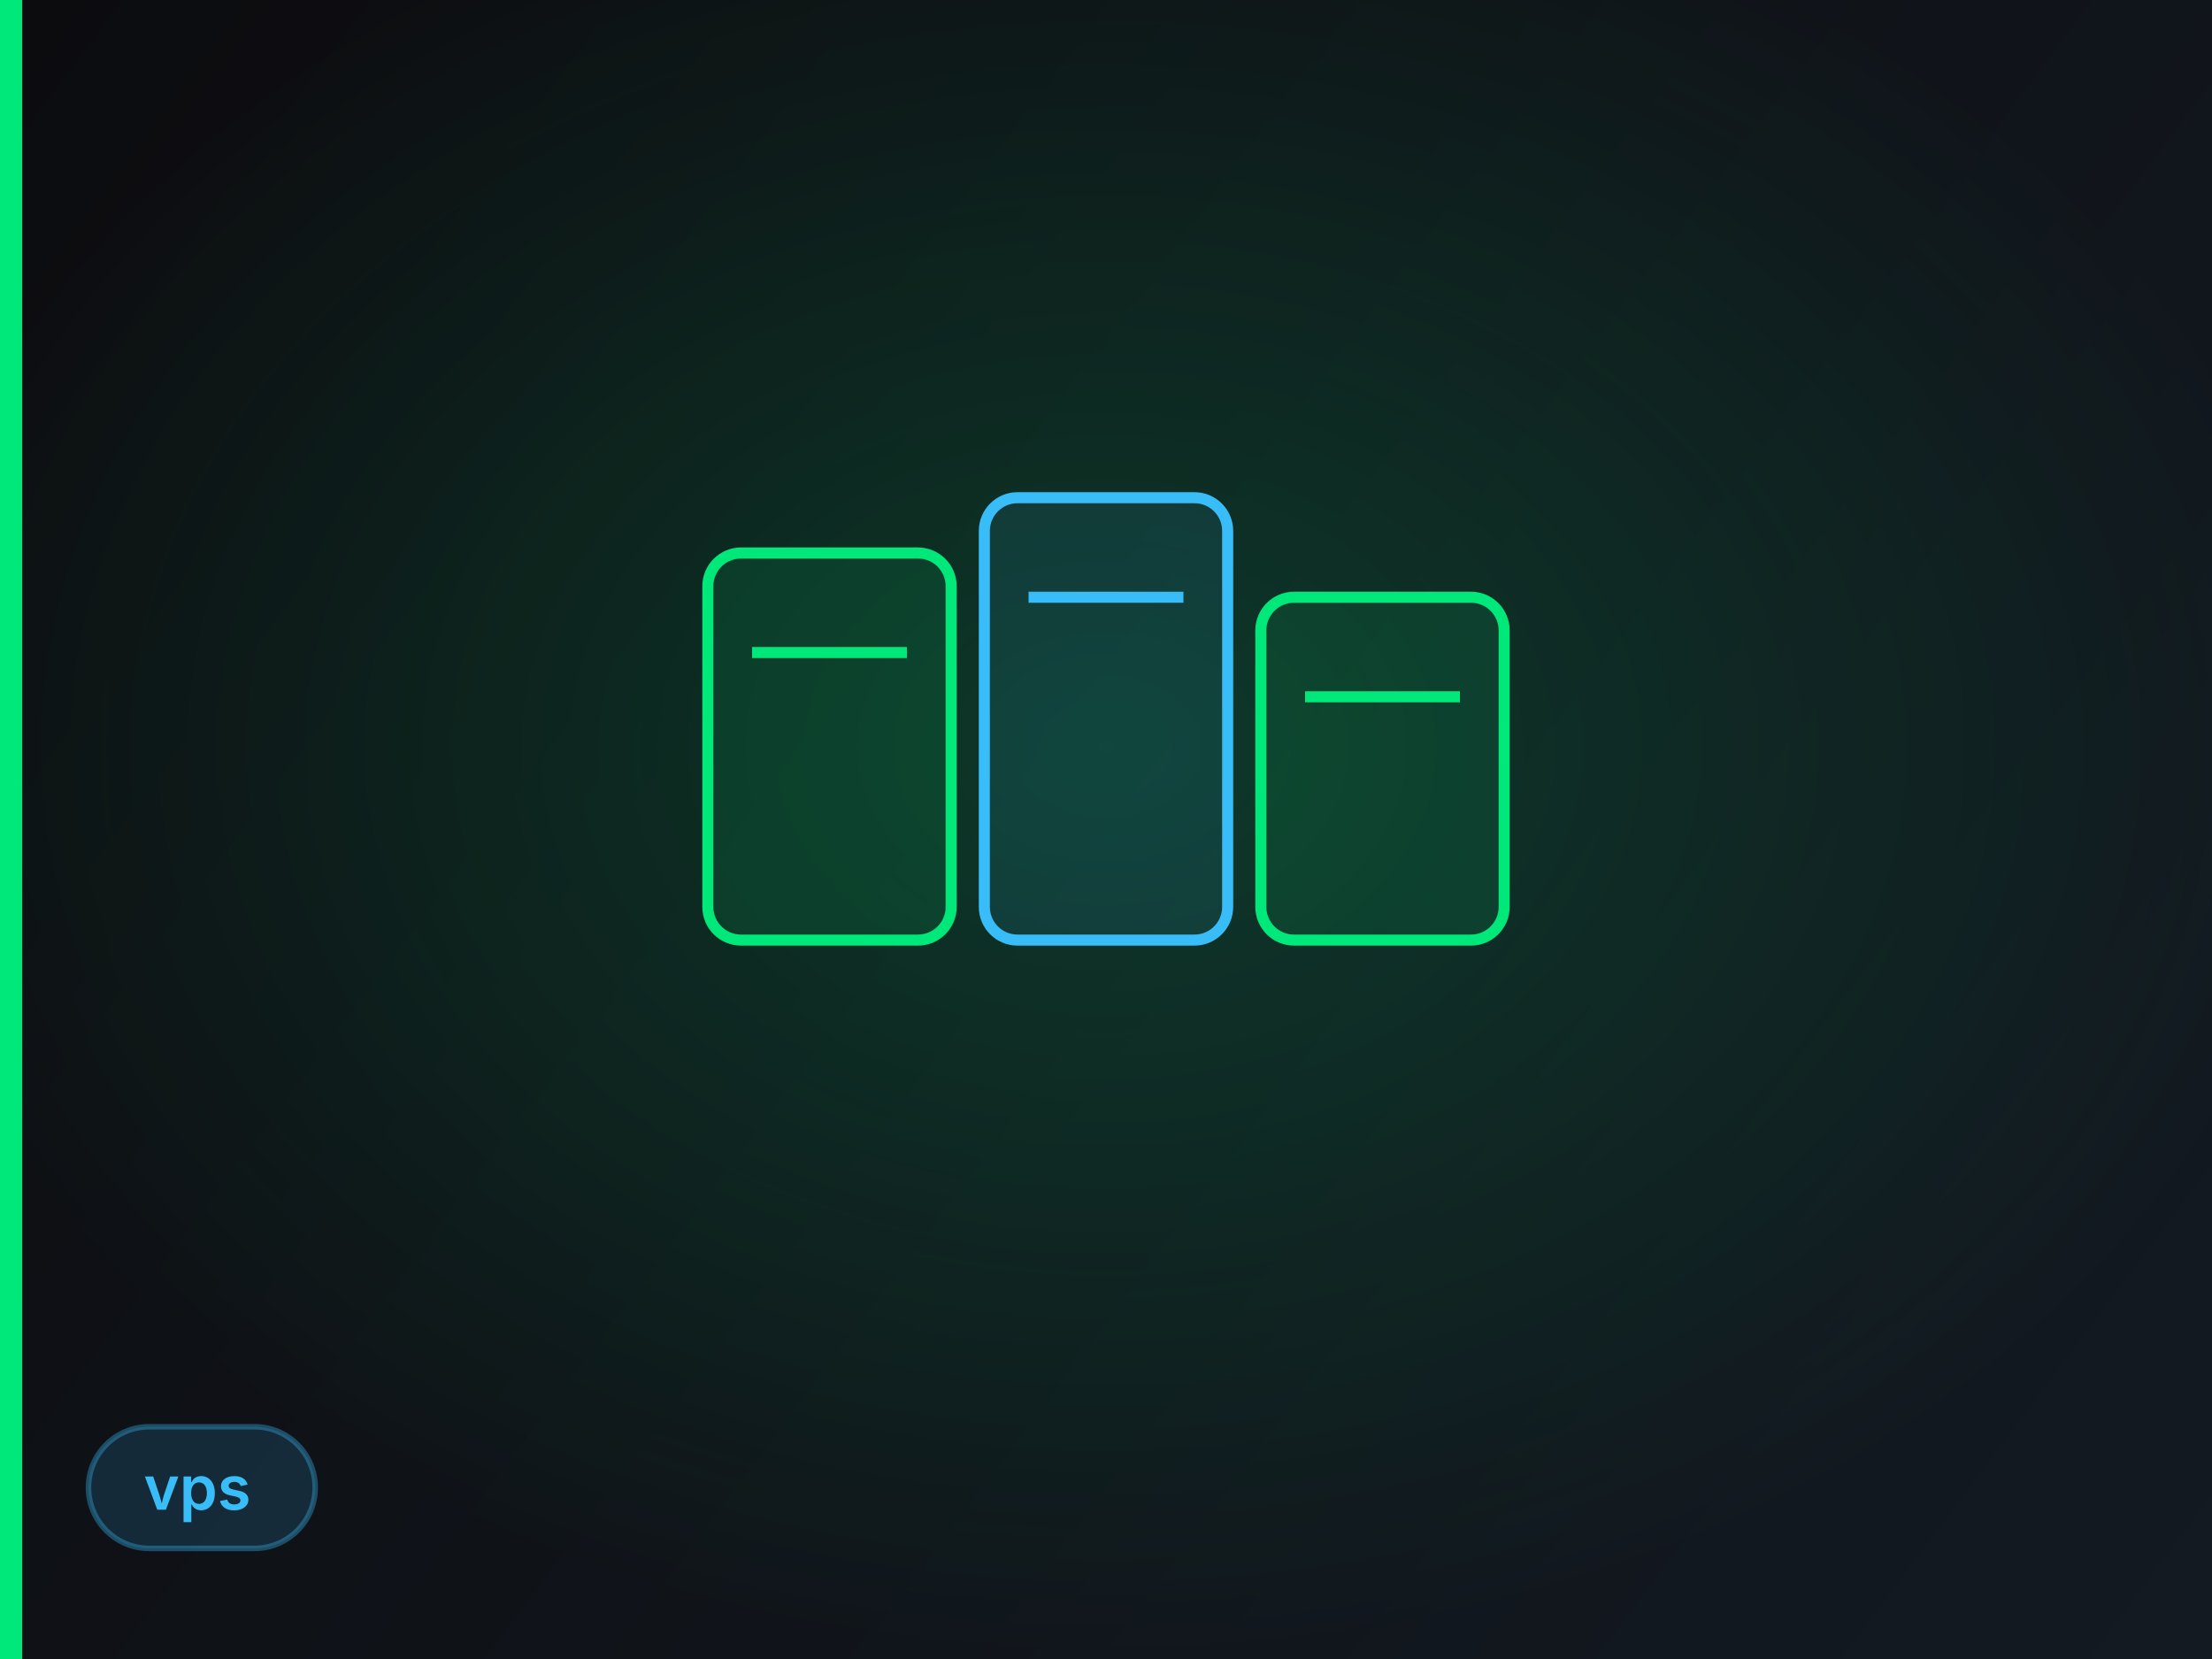
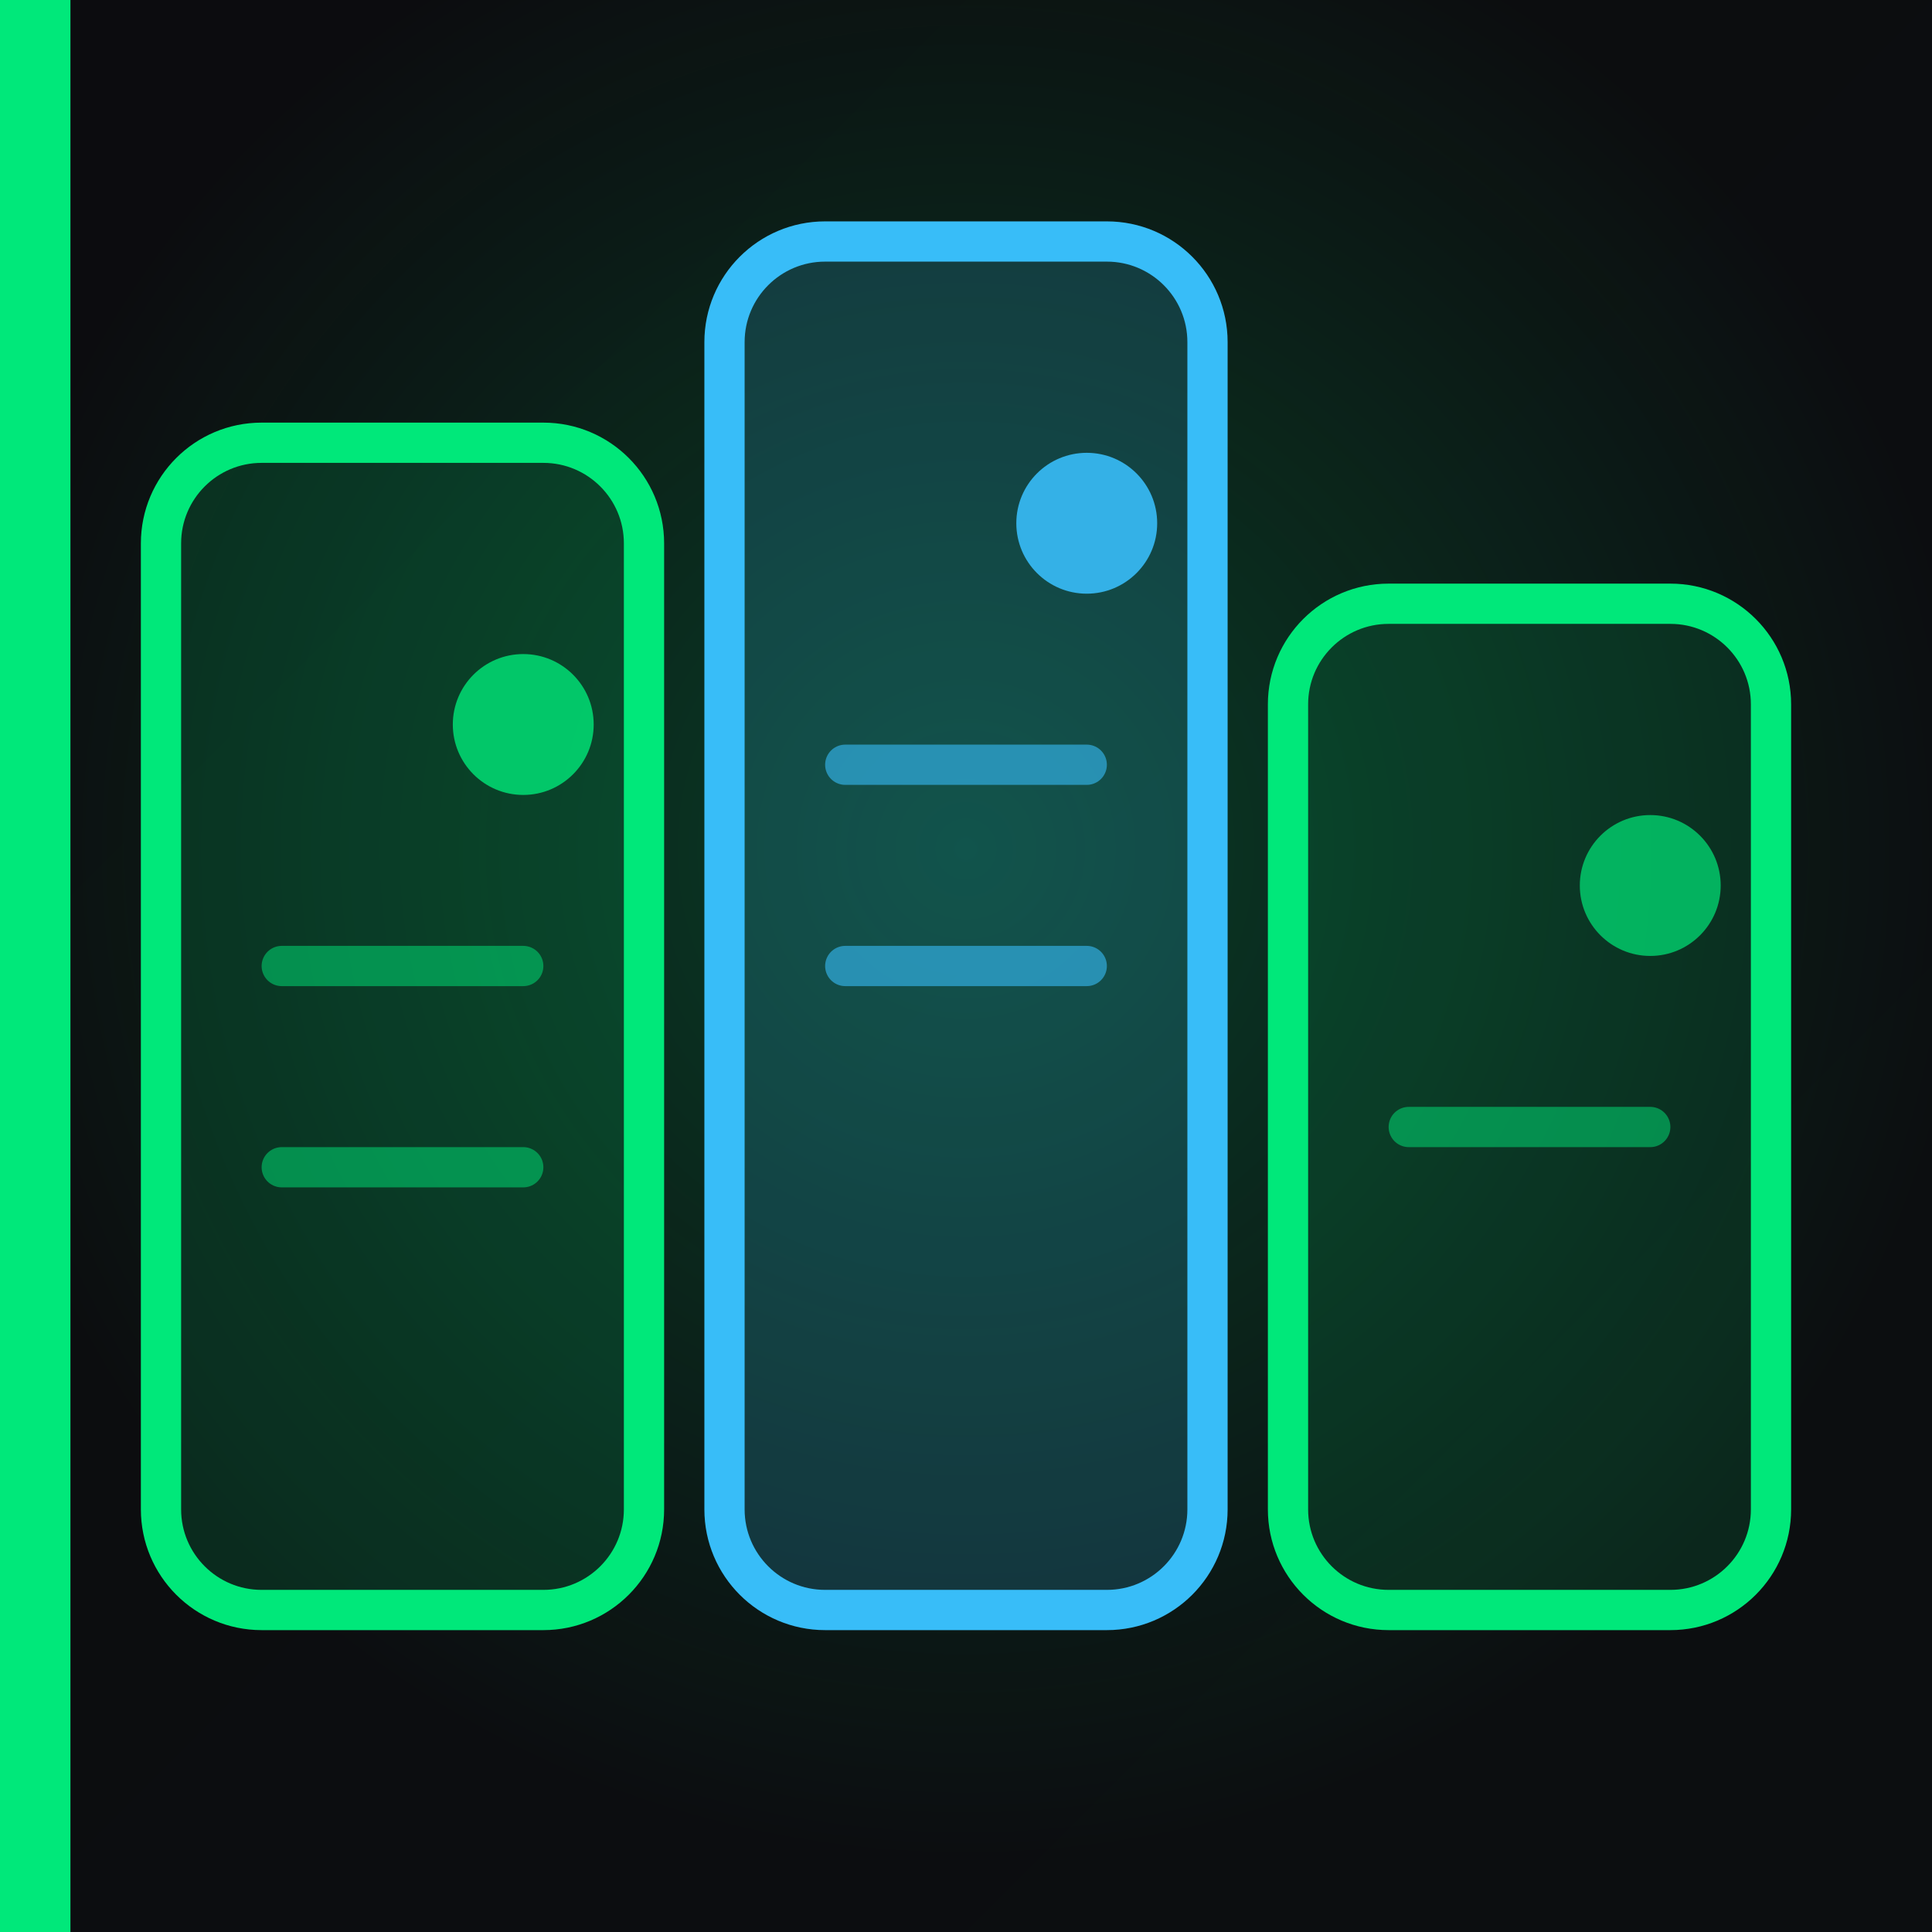
- <svg xmlns="http://www.w3.org/2000/svg" viewBox="0 0 400 300" fill="none" role="img" aria-label="DigitalOcean vs Vultr vs Hetzner: VPS Benchmark for AI Workloads 2026">
+ <svg xmlns="http://www.w3.org/2000/svg" viewBox="0 0 96 96" fill="none" role="img" aria-label="DigitalOcean vs Vultr vs Hetzner: VPS Benchmark for AI Workloads 2026">
  <defs>
-     <linearGradient id="bg" x1="0" y1="0" x2="400" y2="300" gradientUnits="userSpaceOnUse">
+     <linearGradient id="bg" x1="0" y1="0" x2="96" y2="96" gradientUnits="userSpaceOnUse">
      <stop stop-color="#0c0c0f" />
-       <stop offset="1" stop-color="#131a22" />
+       <stop offset="1" stop-color="#0c0e10" />
    </linearGradient>
-     <radialGradient id="glow" cx="50%" cy="45%" r="55%">
-       <stop stop-color="#00e87a" stop-opacity="0.18" />
+     <radialGradient id="glow" cx="50%" cy="44%" r="52%">
+       <stop stop-color="#00e87a" stop-opacity="0.22" />
      <stop offset="1" stop-color="#00e87a" stop-opacity="0" />
    </radialGradient>
  </defs>
-   <rect width="400" height="300" fill="url(#bg)" />
-   <rect width="400" height="300" fill="url(#glow)" />
-   <rect x="0" y="0" width="4" height="300" fill="#00e87a" />
-   <rect x="128" y="100" width="44" height="70" rx="6" stroke="#00e87a" stroke-width="2" fill="#00e87a" fill-opacity="0.1" />
-   <rect x="178" y="90" width="44" height="80" rx="6" stroke="#38bdf8" stroke-width="2" fill="#38bdf8" fill-opacity="0.1" />
-   <rect x="228" y="108" width="44" height="62" rx="6" stroke="#00e87a" stroke-width="2" fill="#00e87a" fill-opacity="0.1" />
-   <line x1="136" y1="118" x2="164" y2="118" stroke="#00e87a" stroke-width="2" />
-   <line x1="186" y1="108" x2="214" y2="108" stroke="#38bdf8" stroke-width="2" />
-   <line x1="236" y1="126" x2="264" y2="126" stroke="#00e87a" stroke-width="2" />
-   <rect x="16" y="258" width="41" height="22" rx="11" fill="#38bdf8" fill-opacity="0.15" stroke="#38bdf8" stroke-opacity="0.35" />
-   <text x="26" y="273" fill="#38bdf8" font-family="Inter, system-ui, sans-serif" font-size="11" font-weight="600">vps</text>
+   <rect width="96" height="96" fill="url(#bg)" />
+   <rect width="96" height="96" fill="url(#glow)" />
+   <rect x="0" y="0" width="3.5" height="96" fill="#00e87a" />
+   <rect x="8" y="22" width="24" height="58" rx="5" fill="#00e87a" fill-opacity="0.14" stroke="#00e87a" stroke-width="2" />
+   <circle cx="26" cy="36" r="3.5" fill="#00e87a" fill-opacity="0.8" />
+   <line x1="14" y1="48" x2="26" y2="48" stroke="#00e87a" stroke-opacity="0.5" stroke-width="2" stroke-linecap="round" />
+   <line x1="14" y1="58" x2="26" y2="58" stroke="#00e87a" stroke-opacity="0.5" stroke-width="2" stroke-linecap="round" />
+   <rect x="36" y="12" width="24" height="68" rx="5" fill="#38bdf8" fill-opacity="0.18" stroke="#38bdf8" stroke-width="2" />
+   <circle cx="54" cy="26" r="3.5" fill="#38bdf8" fill-opacity="0.9" />
+   <line x1="42" y1="38" x2="54" y2="38" stroke="#38bdf8" stroke-opacity="0.6" stroke-width="2" stroke-linecap="round" />
+   <line x1="42" y1="48" x2="54" y2="48" stroke="#38bdf8" stroke-opacity="0.6" stroke-width="2" stroke-linecap="round" />
+   <rect x="64" y="30" width="24" height="50" rx="5" fill="#00e87a" fill-opacity="0.12" stroke="#00e87a" stroke-width="2" />
+   <circle cx="82" cy="44" r="3.5" fill="#00e87a" fill-opacity="0.7" />
+   <line x1="70" y1="56" x2="82" y2="56" stroke="#00e87a" stroke-opacity="0.5" stroke-width="2" stroke-linecap="round" />
</svg>
